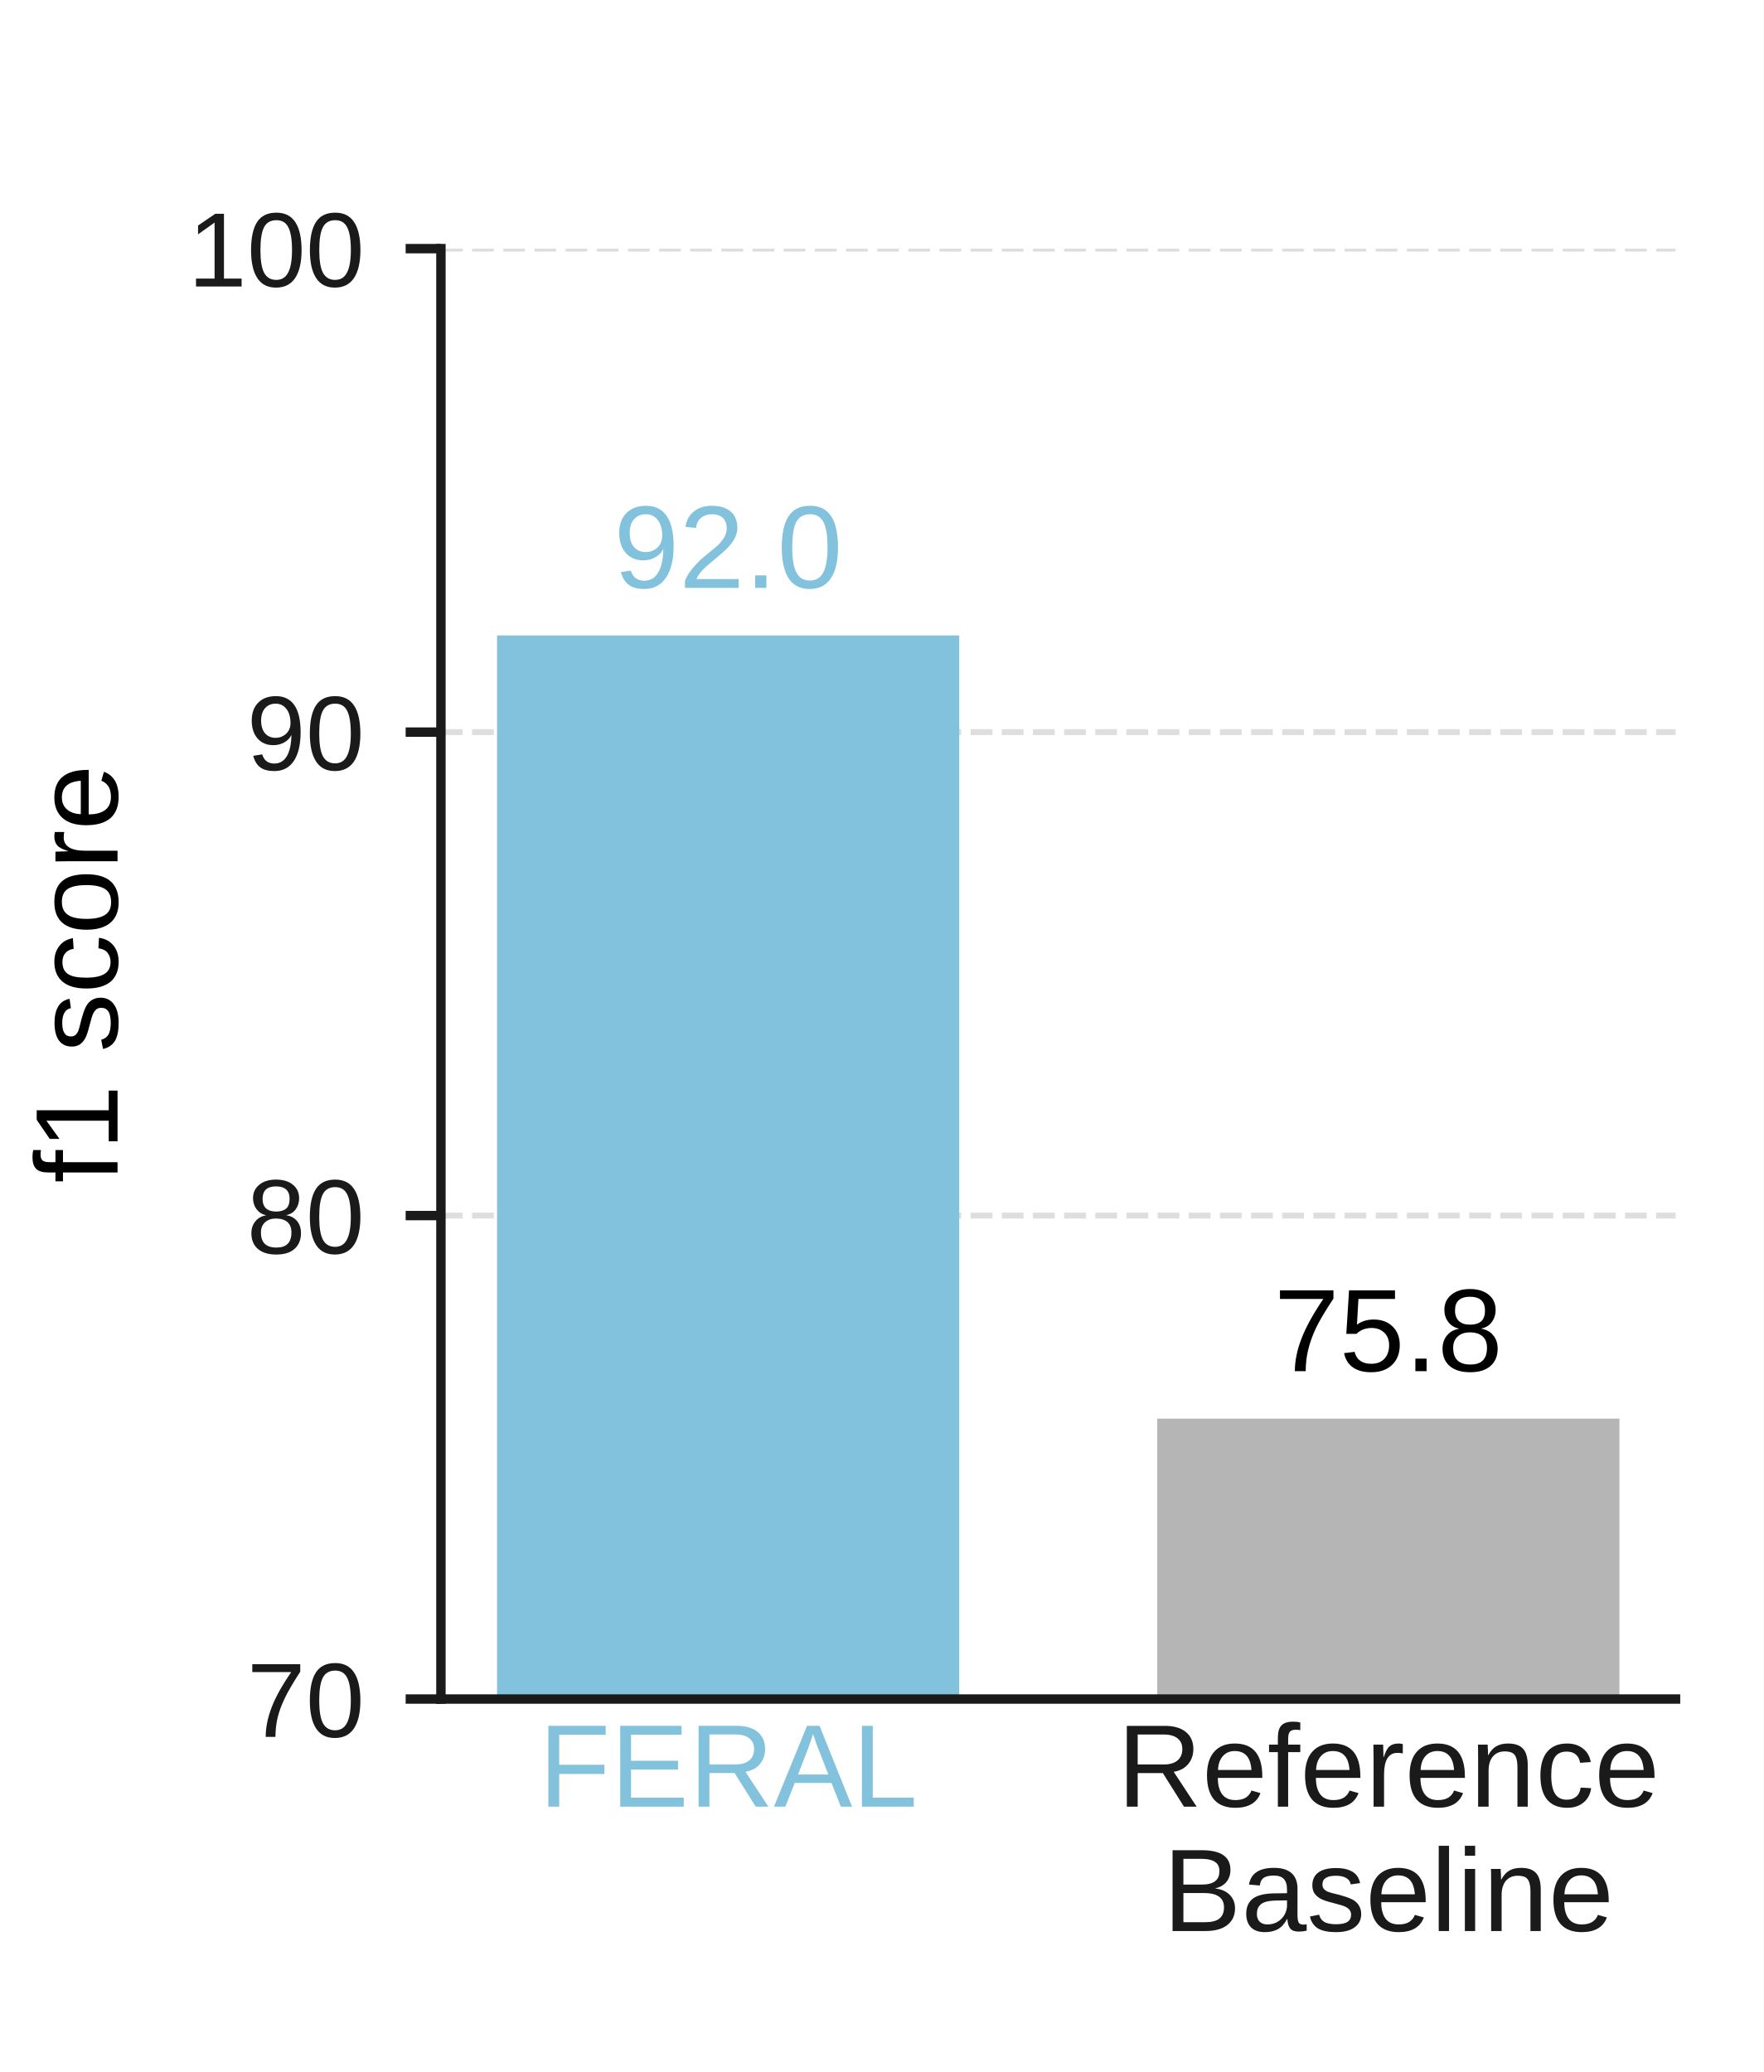
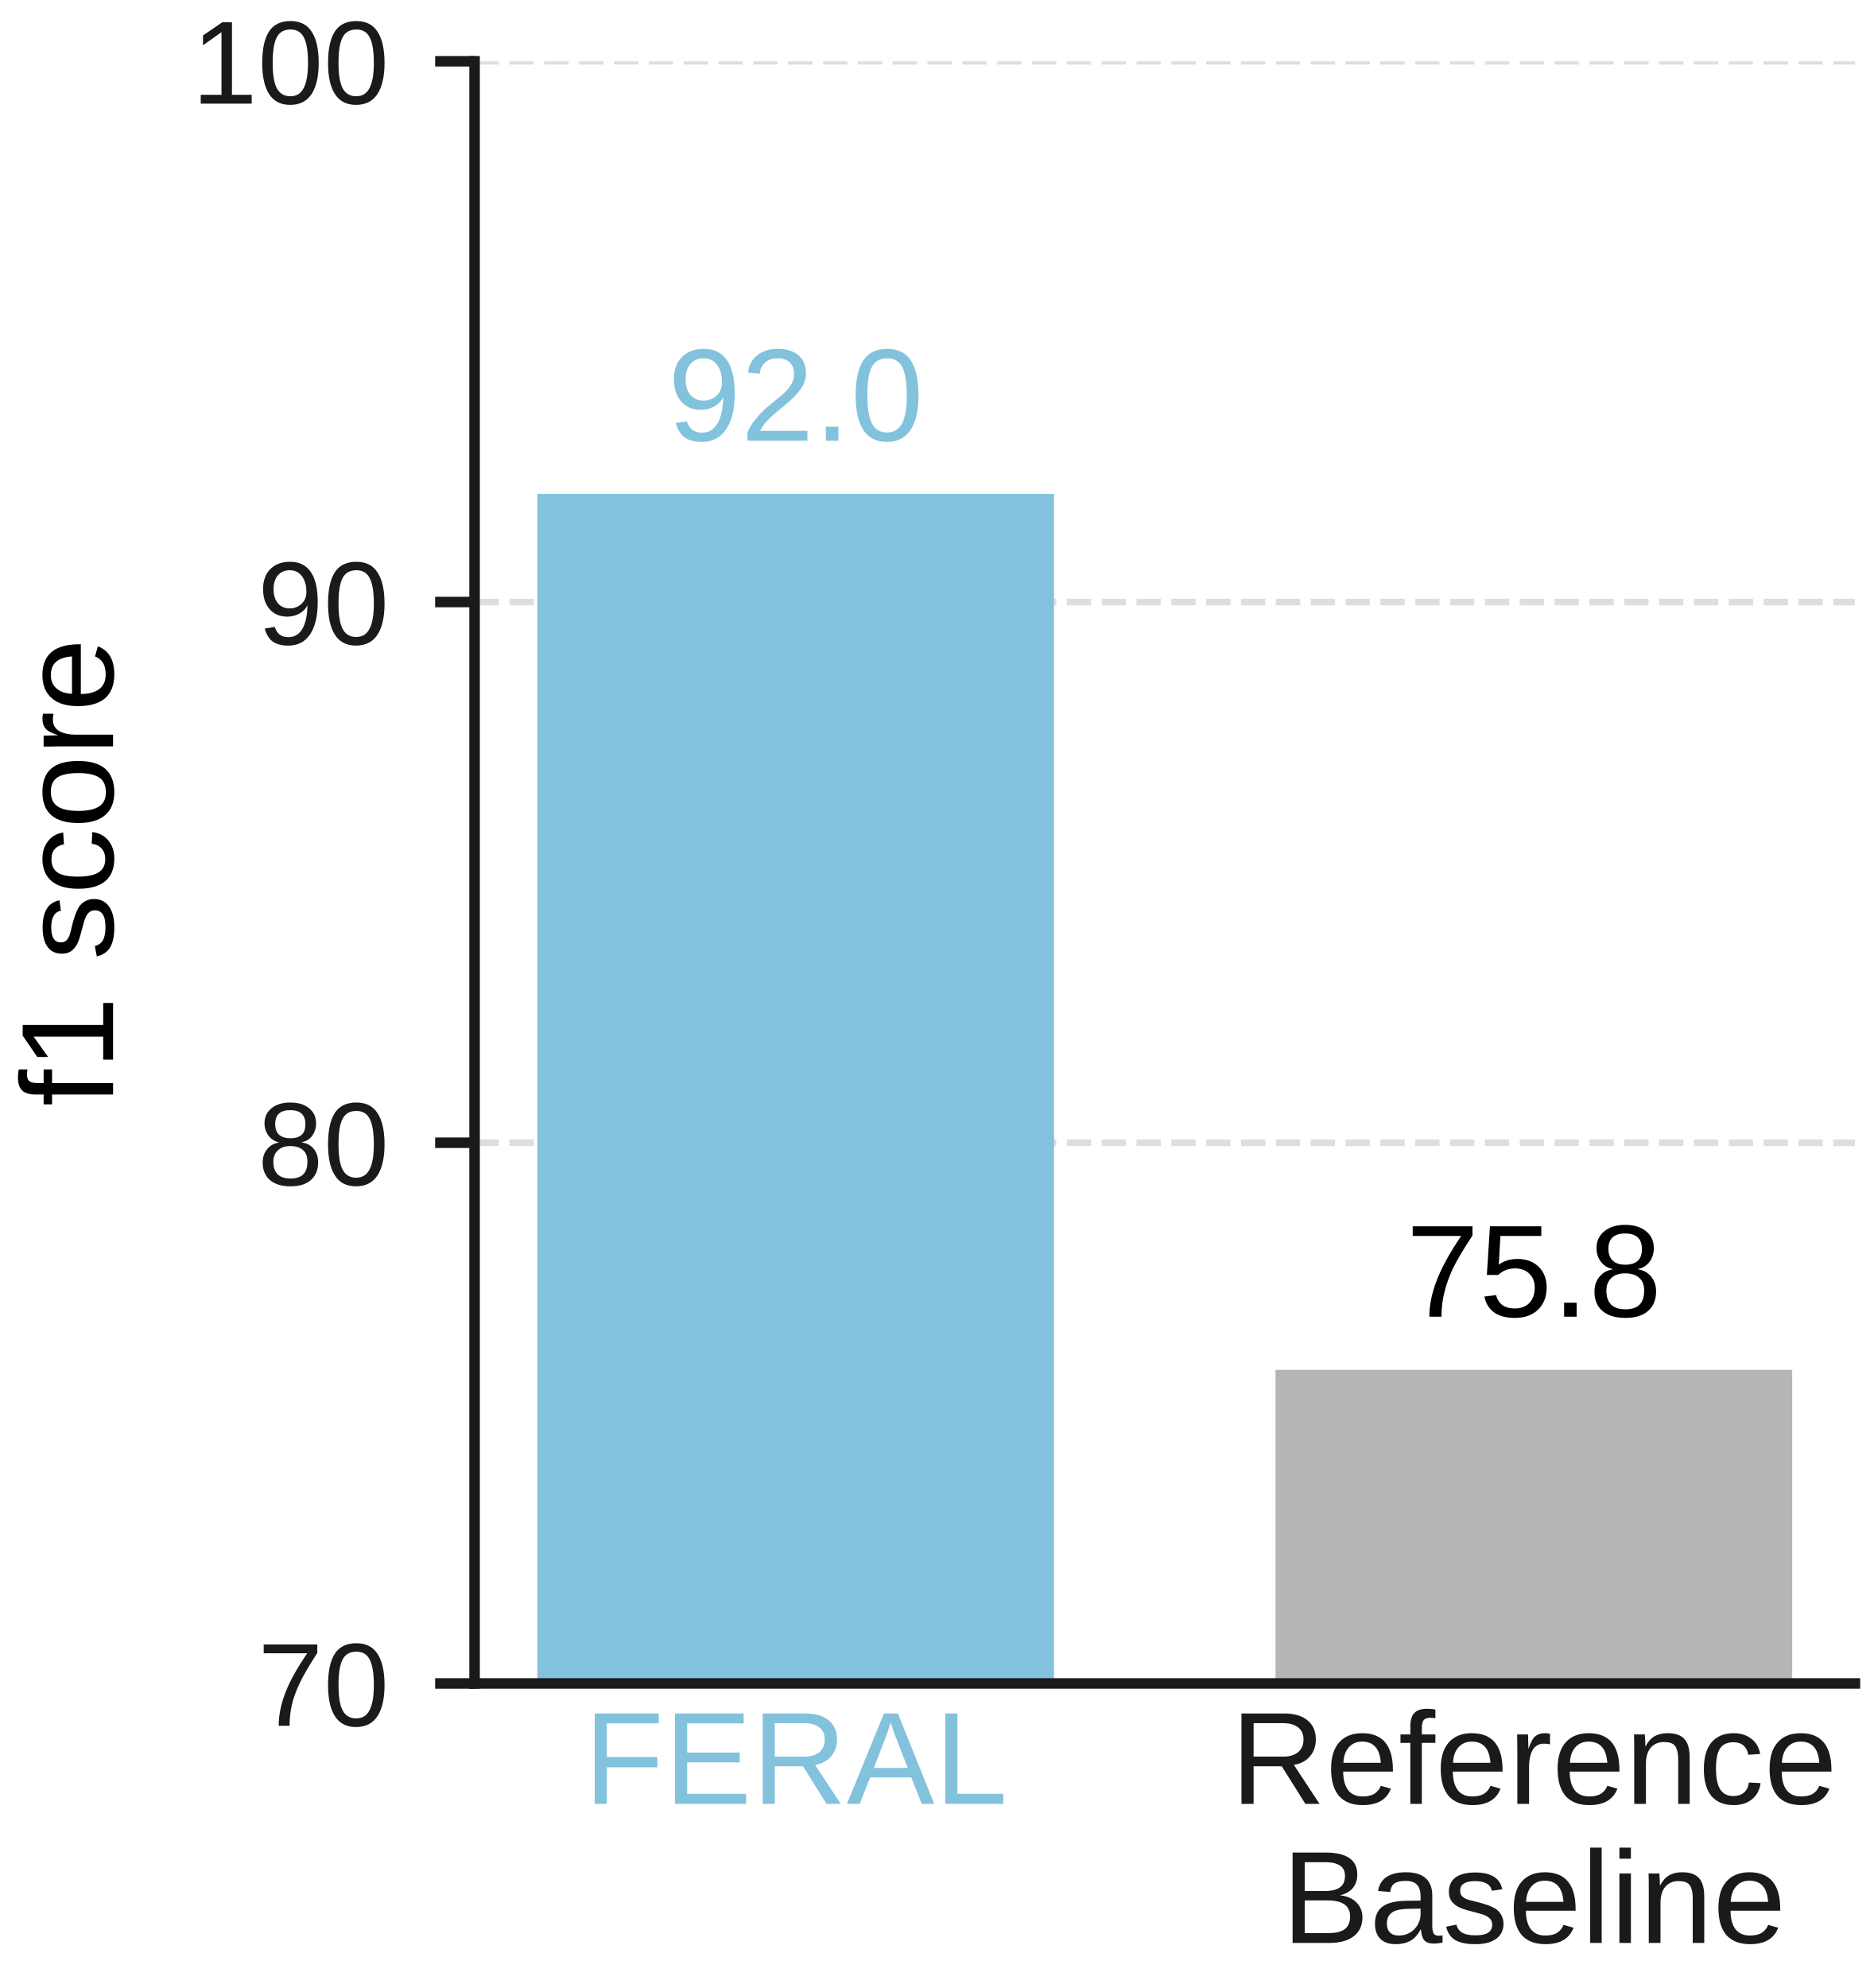
- <svg xmlns="http://www.w3.org/2000/svg" xmlns:xlink="http://www.w3.org/1999/xlink" width="150pt" height="176.25pt" viewBox="0 0 150 176.25" version="1.1">
+ <svg xmlns="http://www.w3.org/2000/svg" xmlns:xlink="http://www.w3.org/1999/xlink" width="142.54pt" height="151.198pt" viewBox="0 0 142.54 151.198" version="1.1">
  <defs>
    <style type="text/css">*{stroke-linejoin: round; stroke-linecap: butt}</style>
  </defs>
  <g id="figure_1">
    <g id="patch_1">
-       <path d="M 0 176.25  L 150 176.25  L 150 0  L 0 0  z " style="fill: #ffffff" />
+       <path d="M 0 151.198  L 142.54 151.198  L 142.54 0  L 0 0  z " style="fill: #ffffff" />
    </g>
    <g id="axes_1">
      <g id="patch_2">
-         <path d="M 37.5 144.525  L 142.5 144.525  L 142.5 21.15  L 37.5 21.15  z " style="fill: #ffffff" />
+         <path d="M 36.1 128.036  L 141.1 128.036  L 141.1 4.661  L 36.1 4.661  z " style="fill: #ffffff" />
      </g>
      <g id="matplotlib.axis_1">
        <g id="xtick_1">
          <g id="line2d_1" />
          <g id="text_1">
-             <text style="fill: #83c2dd; font: 10px 'Arial'; text-anchor: middle" x="61.925" y="153.683" transform="rotate(-0 61.92513 153.6828)">FERAL</text>
+             <text style="fill: #83c2dd; font: 10px 'Arial'; text-anchor: middle" x="60.525" y="137.194" transform="rotate(-0 60.52498 137.1938)">FERAL</text>
          </g>
        </g>
        <g id="xtick_2">
          <g id="line2d_2" />
          <g id="text_2">
-             <text style="fill: #1a1a1a; font: 10px 'Arial'" transform="translate(95.00768 153.6828)">Reference</text>
-             <text style="fill: #1a1a1a; font: 10px 'Arial'" transform="translate(98.89596 164.2597)">Baseline</text>
+             <text style="fill: #1a1a1a; font: 10px 'Arial'" transform="translate(93.60752 137.1938)">Reference</text>
+             <text style="fill: #1a1a1a; font: 10px 'Arial'" transform="translate(97.4958 147.7707)">Baseline</text>
          </g>
        </g>
      </g>
      <g id="matplotlib.axis_2">
        <g id="ytick_1">
          <g id="line2d_3">
-             <path d="M 37.5 144.525  L 142.5 144.525  " clip-path="url(#p624892a9c7)" style="fill: none; stroke-dasharray: 1.85,0.8; stroke-dashoffset: 0; stroke: #d6d6d6; stroke-opacity: 0.8; stroke-width: 0.5" />
+             <path d="M 36.1 128.036  L 141.1 128.036  " clip-path="url(#pc22f246871)" style="fill: none; stroke-dasharray: 1.85,0.8; stroke-dashoffset: 0; stroke: #d6d6d6; stroke-opacity: 0.8; stroke-width: 0.5" />
          </g>
          <g id="line2d_4">
            <defs>
-               <path id="m8d90c538f8" d="M 0 0  L -3 0  " style="stroke: #1a1a1a; stroke-width: 0.8" />
+               <path id="mb8a365c8c5" d="M 0 0  L -3 0  " style="stroke: #1a1a1a; stroke-width: 0.8" />
            </defs>
            <g>
-               <use xlink:href="#m8d90c538f8" x="37.5" y="144.525" style="fill: #1a1a1a; stroke: #1a1a1a; stroke-width: 0.8" />
+               <use xlink:href="#mb8a365c8c5" x="36.1" y="128.036" style="fill: #1a1a1a; stroke: #1a1a1a; stroke-width: 0.8" />
            </g>
          </g>
          <g id="text_3">
-             <text style="fill: #1a1a1a; font: 9px 'Arial'; text-anchor: end" x="31" y="147.746" transform="rotate(-0 31 147.746)">70</text>
+             <text style="fill: #1a1a1a; font: 9px 'Arial'; text-anchor: end" x="29.6" y="131.257" transform="rotate(-0 29.59984 131.257)">70</text>
          </g>
        </g>
        <g id="ytick_2">
          <g id="line2d_5">
-             <path d="M 37.5 103.4  L 142.5 103.4  " clip-path="url(#p624892a9c7)" style="fill: none; stroke-dasharray: 1.85,0.8; stroke-dashoffset: 0; stroke: #d6d6d6; stroke-opacity: 0.8; stroke-width: 0.5" />
+             <path d="M 36.1 86.911  L 141.1 86.911  " clip-path="url(#pc22f246871)" style="fill: none; stroke-dasharray: 1.85,0.8; stroke-dashoffset: 0; stroke: #d6d6d6; stroke-opacity: 0.8; stroke-width: 0.5" />
          </g>
          <g id="line2d_6">
            <g>
-               <use xlink:href="#m8d90c538f8" x="37.5" y="103.4" style="fill: #1a1a1a; stroke: #1a1a1a; stroke-width: 0.8" />
+               <use xlink:href="#mb8a365c8c5" x="36.1" y="86.911" style="fill: #1a1a1a; stroke: #1a1a1a; stroke-width: 0.8" />
            </g>
          </g>
          <g id="text_4">
-             <text style="fill: #1a1a1a; font: 9px 'Arial'; text-anchor: end" x="31" y="106.621" transform="rotate(-0 31 106.621)">80</text>
+             <text style="fill: #1a1a1a; font: 9px 'Arial'; text-anchor: end" x="29.6" y="90.132" transform="rotate(-0 29.59984 90.13203)">80</text>
          </g>
        </g>
        <g id="ytick_3">
          <g id="line2d_7">
-             <path d="M 37.5 62.275  L 142.5 62.275  " clip-path="url(#p624892a9c7)" style="fill: none; stroke-dasharray: 1.85,0.8; stroke-dashoffset: 0; stroke: #d6d6d6; stroke-opacity: 0.8; stroke-width: 0.5" />
+             <path d="M 36.1 45.786  L 141.1 45.786  " clip-path="url(#pc22f246871)" style="fill: none; stroke-dasharray: 1.85,0.8; stroke-dashoffset: 0; stroke: #d6d6d6; stroke-opacity: 0.8; stroke-width: 0.5" />
          </g>
          <g id="line2d_8">
            <g>
-               <use xlink:href="#m8d90c538f8" x="37.5" y="62.275" style="fill: #1a1a1a; stroke: #1a1a1a; stroke-width: 0.8" />
+               <use xlink:href="#mb8a365c8c5" x="36.1" y="45.786" style="fill: #1a1a1a; stroke: #1a1a1a; stroke-width: 0.8" />
            </g>
          </g>
          <g id="text_5">
-             <text style="fill: #1a1a1a; font: 9px 'Arial'; text-anchor: end" x="31" y="65.496" transform="rotate(-0 31 65.49602)">90</text>
+             <text style="fill: #1a1a1a; font: 9px 'Arial'; text-anchor: end" x="29.6" y="49.007" transform="rotate(-0 29.59984 49.00703)">90</text>
          </g>
        </g>
        <g id="ytick_4">
          <g id="line2d_9">
-             <path d="M 37.5 21.15  L 142.5 21.15  " clip-path="url(#p624892a9c7)" style="fill: none; stroke-dasharray: 1.85,0.8; stroke-dashoffset: 0; stroke: #d6d6d6; stroke-opacity: 0.8; stroke-width: 0.5" />
+             <path d="M 36.1 4.661  L 141.1 4.661  " clip-path="url(#pc22f246871)" style="fill: none; stroke-dasharray: 1.85,0.8; stroke-dashoffset: 0; stroke: #d6d6d6; stroke-opacity: 0.8; stroke-width: 0.5" />
          </g>
          <g id="line2d_10">
            <g>
-               <use xlink:href="#m8d90c538f8" x="37.5" y="21.15" style="fill: #1a1a1a; stroke: #1a1a1a; stroke-width: 0.8" />
+               <use xlink:href="#mb8a365c8c5" x="36.1" y="4.661" style="fill: #1a1a1a; stroke: #1a1a1a; stroke-width: 0.8" />
            </g>
          </g>
          <g id="text_6">
-             <text style="fill: #1a1a1a; font: 9px 'Arial'; text-anchor: end" x="31" y="24.371" transform="rotate(-0 31 24.37102)">100</text>
+             <text style="fill: #1a1a1a; font: 9px 'Arial'; text-anchor: end" x="29.6" y="7.882" transform="rotate(-0 29.59984 7.882031)">100</text>
          </g>
        </g>
        <g id="text_7">
-           <text style="font: 10px 'Arial'; text-anchor: middle" x="9.998" y="82.838" transform="rotate(-90 9.997969 82.8375)">f1 score</text>
+           <text style="font: 10px 'Arial'; text-anchor: middle" x="8.598" y="66.349" transform="rotate(-90 8.597813 66.34852)">f1 score</text>
        </g>
      </g>
      <g id="patch_3">
-         <path d="M 42.273 432.4  L 81.578 432.4  L 81.578 54.05  L 42.273 54.05  z " clip-path="url(#p624892a9c7)" style="fill: #83c2dd" />
+         <path d="M 40.873 415.911  L 80.177 415.911  L 80.177 37.561  L 40.873 37.561  z " clip-path="url(#pc22f246871)" style="fill: #83c2dd" />
      </g>
      <g id="patch_4">
-         <path d="M 98.422 432.4  L 137.727 432.4  L 137.727 120.672  L 98.422 120.672  z " clip-path="url(#p624892a9c7)" style="fill: #b5b5b5" />
+         <path d="M 97.022 415.911  L 136.327 415.911  L 136.327 104.184  L 97.022 104.184  z " clip-path="url(#pc22f246871)" style="fill: #b5b5b5" />
      </g>
      <g id="patch_5">
-         <path d="M 37.5 144.525  L 37.5 21.15  " style="fill: none; stroke: #1a1a1a; stroke-width: 0.8; stroke-linejoin: miter; stroke-linecap: square" />
+         <path d="M 36.1 128.036  L 36.1 4.661  " style="fill: none; stroke: #1a1a1a; stroke-width: 0.8; stroke-linejoin: miter; stroke-linecap: square" />
      </g>
      <g id="patch_6">
-         <path d="M 37.5 144.525  L 142.5 144.525  " style="fill: none; stroke: #1a1a1a; stroke-width: 0.8; stroke-linejoin: miter; stroke-linecap: square" />
+         <path d="M 36.1 128.036  L 141.1 128.036  " style="fill: none; stroke: #1a1a1a; stroke-width: 0.8; stroke-linejoin: miter; stroke-linecap: square" />
      </g>
      <g id="text_8">
-         <text style="fill: #83c2dd; font: 10px 'Arial'; text-anchor: middle" x="61.925" y="50.006" transform="rotate(-0 61.92513 50.00625)">92.0</text>
+         <text style="fill: #83c2dd; font: 10px 'Arial'; text-anchor: middle" x="60.525" y="33.517" transform="rotate(-0 60.52498 33.51727)">92.0</text>
      </g>
      <g id="text_9">
-         <text style="font: 10px 'Arial'; text-anchor: middle" x="118.075" y="116.629" transform="rotate(-0 118.0749 116.6287)">75.8</text>
+         <text style="font: 10px 'Arial'; text-anchor: middle" x="116.675" y="100.14" transform="rotate(-0 116.6747 100.1398)">75.8</text>
      </g>
    </g>
  </g>
  <defs>
-     <clipPath id="p624892a9c7">
-       <rect x="37.5" y="21.15" width="105" height="123.375" />
+     <clipPath id="pc22f246871">
+       <rect x="36.1" y="4.661" width="105" height="123.375" />
    </clipPath>
  </defs>
</svg>
